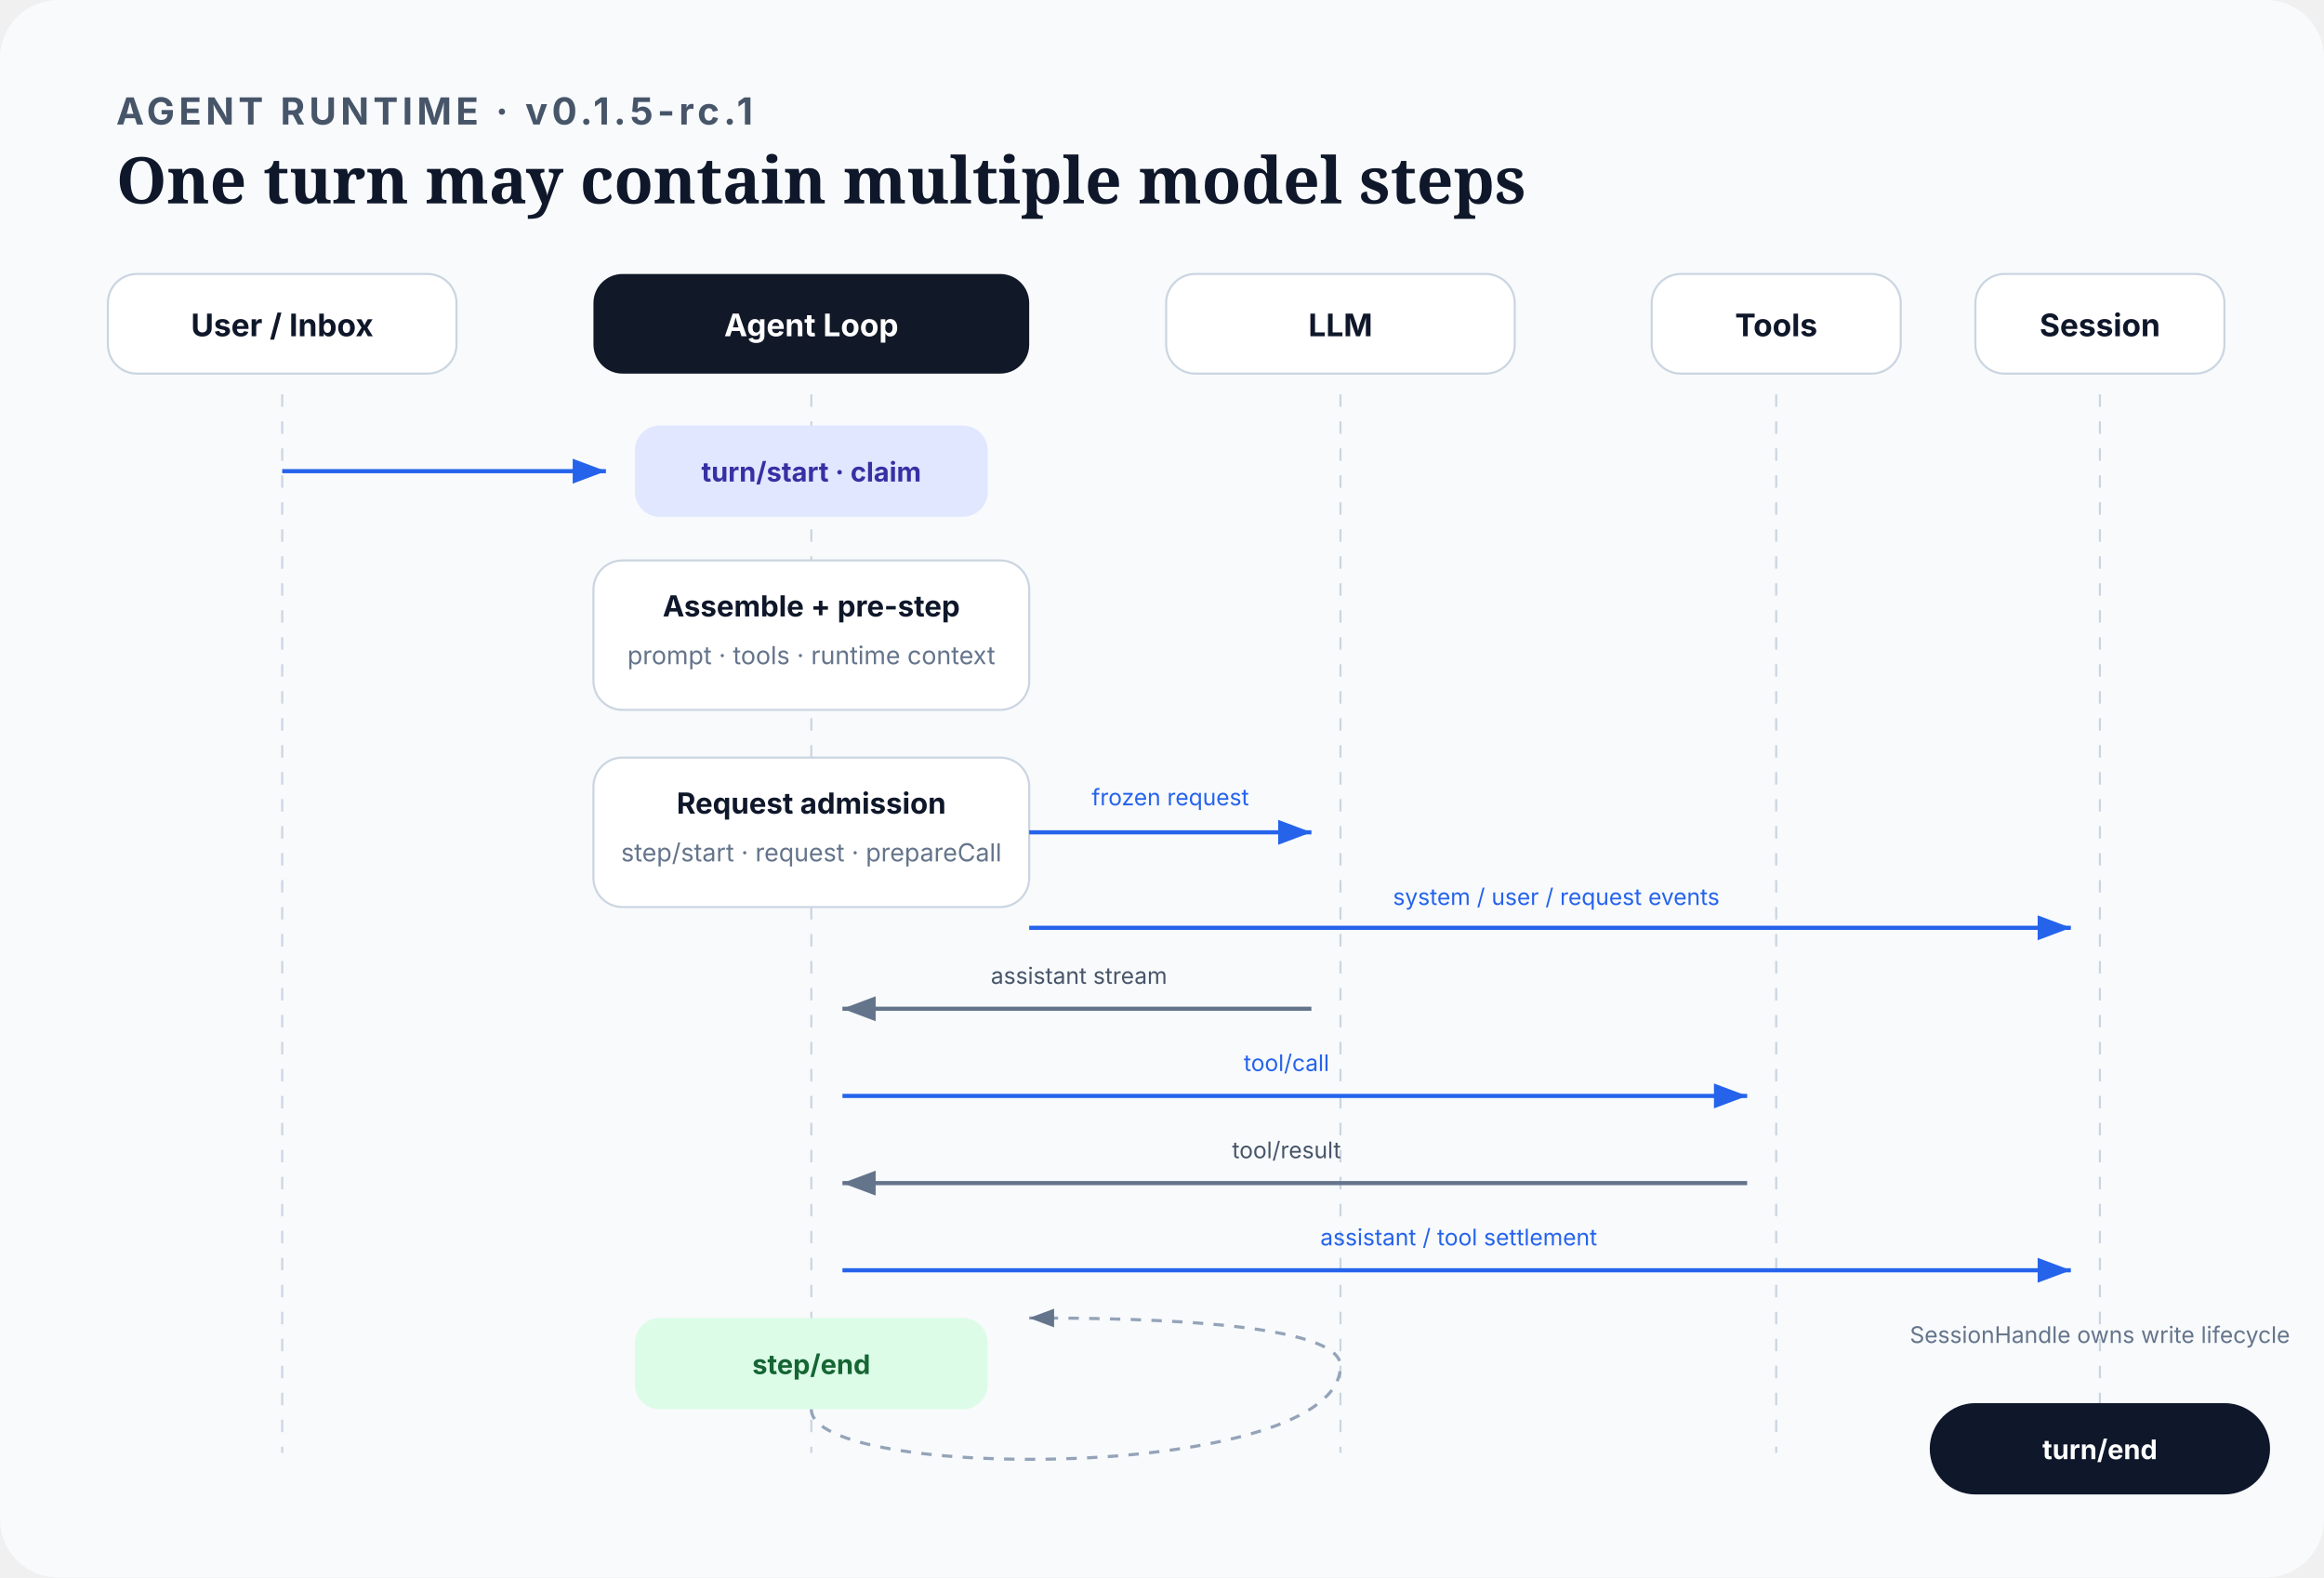
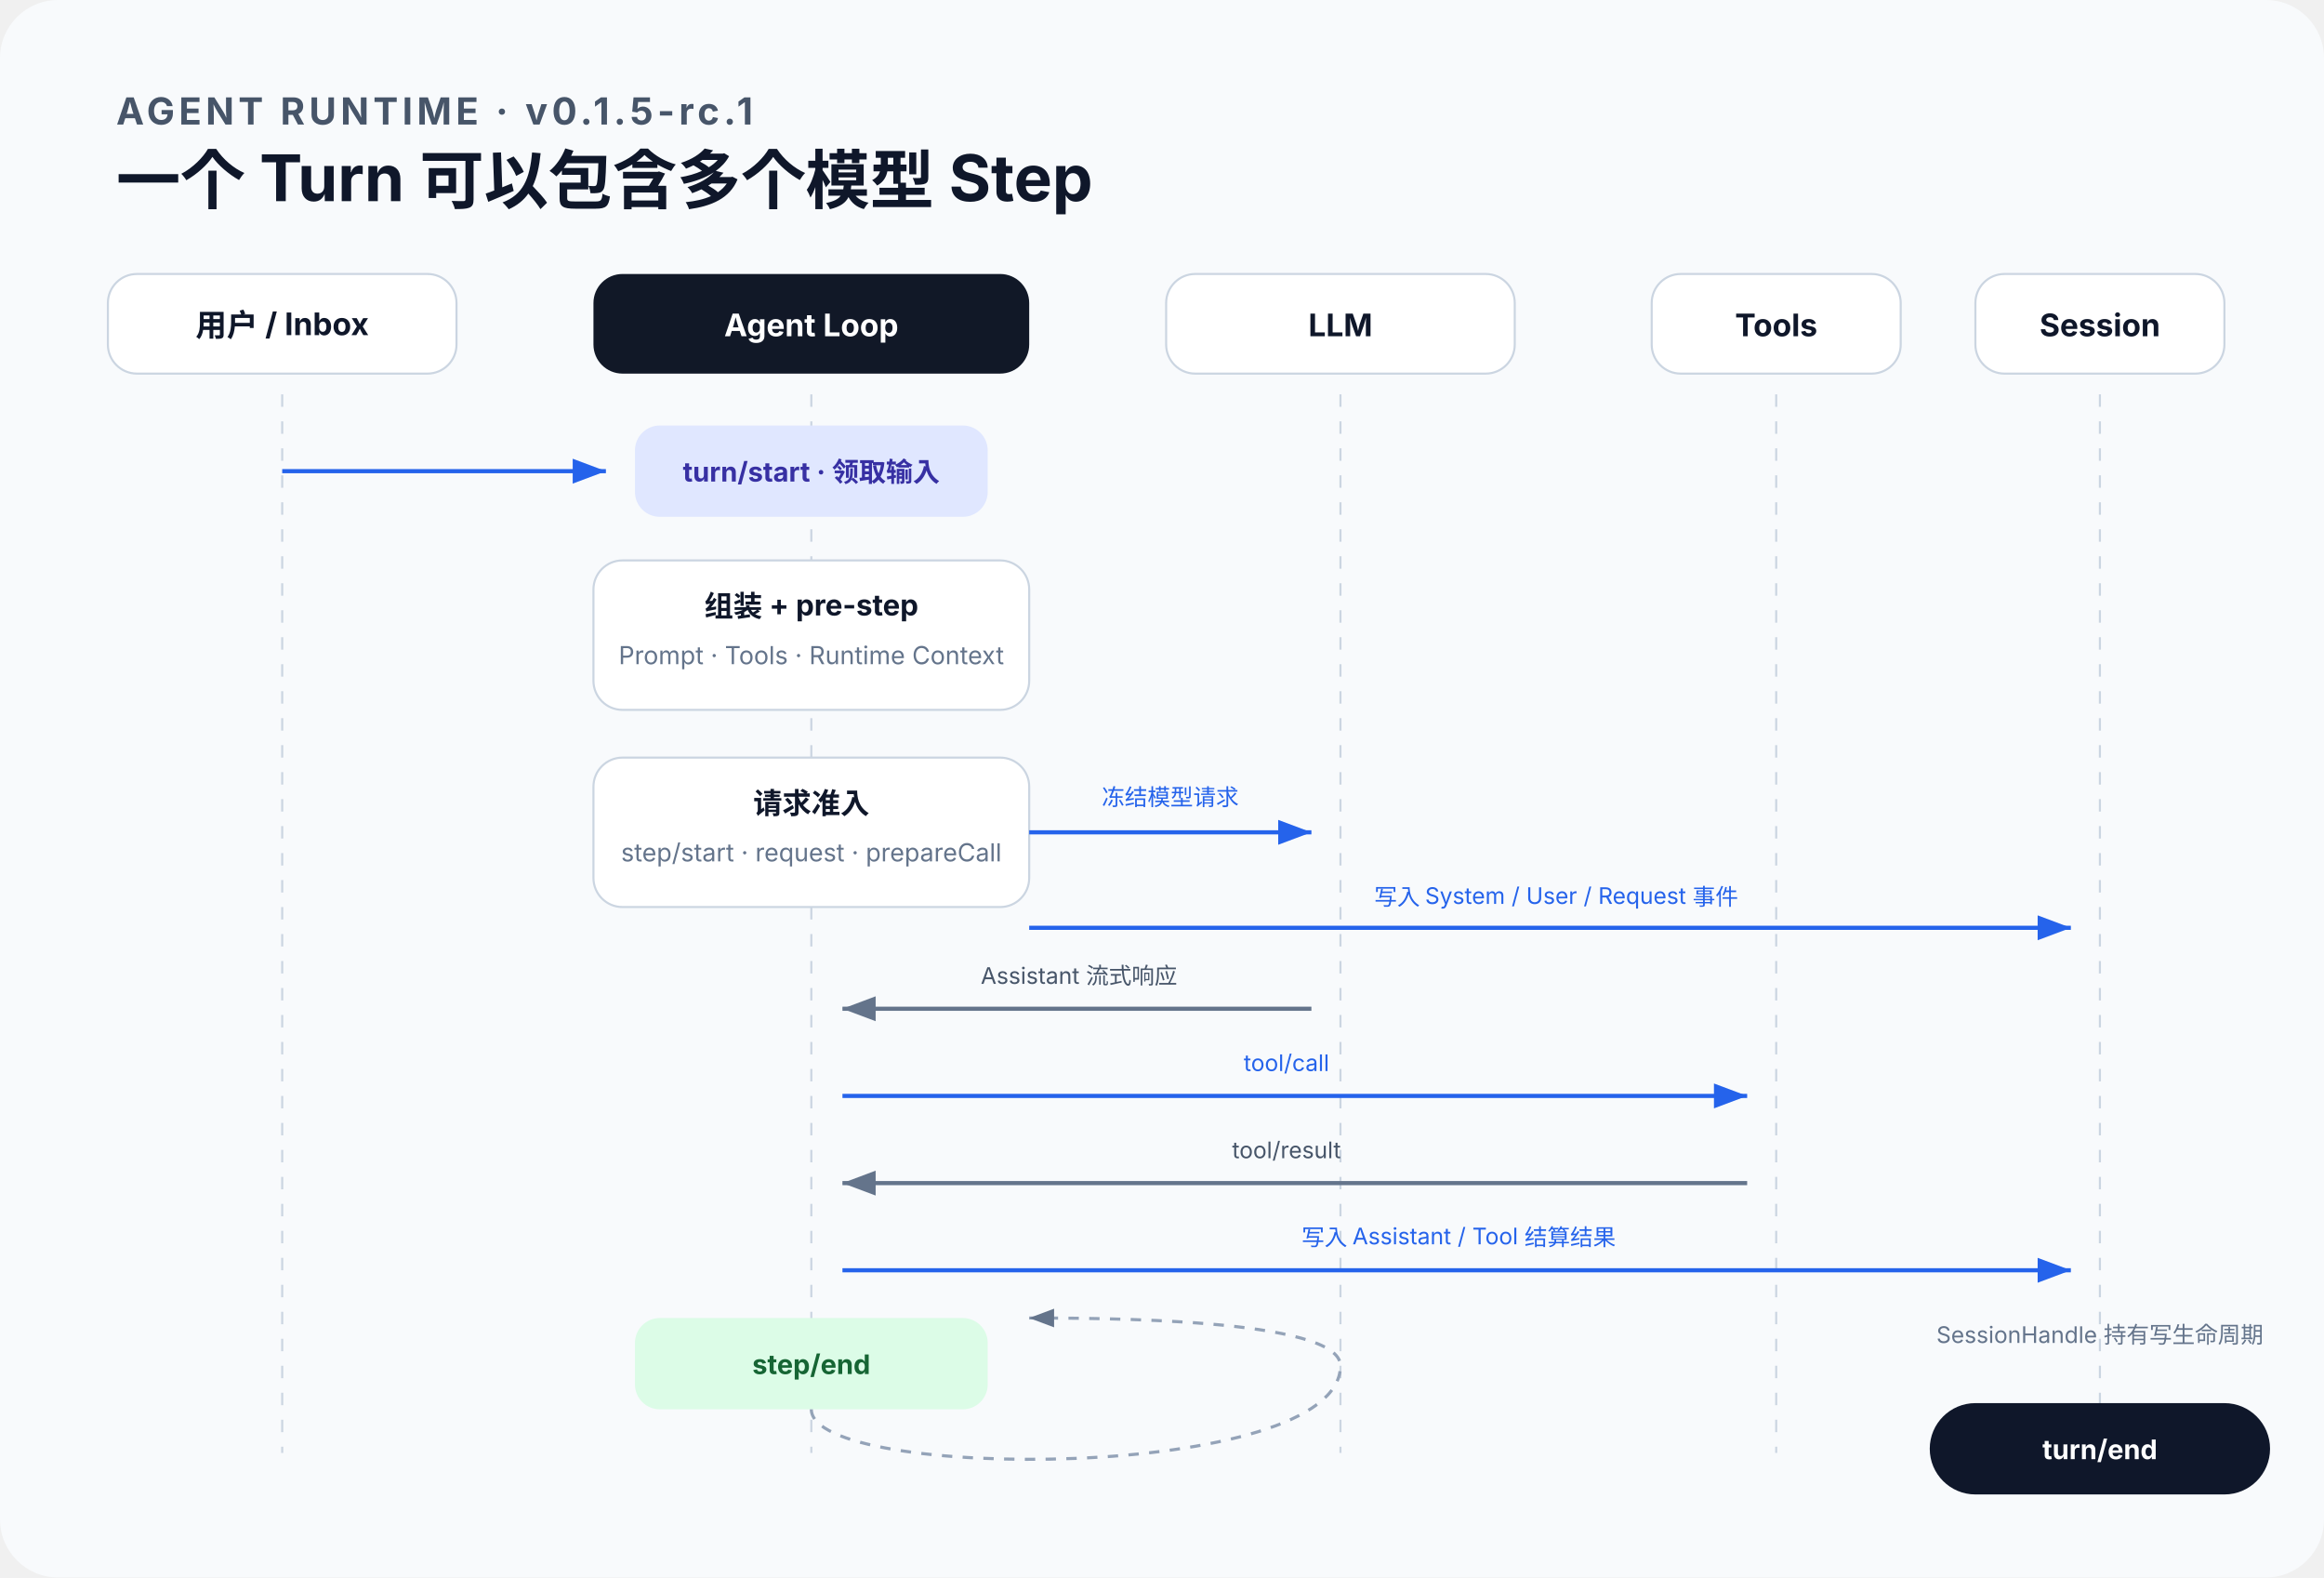
<svg xmlns="http://www.w3.org/2000/svg" width="1120" height="760" viewBox="0 0 1120 760" role="img" aria-labelledby="title desc">
  <defs>
    <marker id="arrow" markerWidth="10" markerHeight="10" refX="8" refY="3" orient="auto">
      <path d="M0,0 L0,6 L8,3 z" fill="#64748b" />
    </marker>
    <marker id="arrow2" markerWidth="10" markerHeight="10" refX="8" refY="3" orient="auto">
      <path d="M0,0 L0,6 L8,3 z" fill="#2563eb" />
    </marker>
  </defs>
  <rect width="1120" height="760" rx="28" fill="#f8fafc" />
  <text x="56" y="60" font-family="Inter,Arial,sans-serif" font-size="18" font-weight="700" letter-spacing="2" fill="#475569">AGENT RUNTIME · v0.1.5-rc.1</text>
-   <text x="56" y="98" font-family="Georgia,serif" font-size="31" font-weight="700" fill="#0f172a">One turn may contain multiple model steps</text>
+   <text x="56" y="98" font-family="Inter,Arial,sans-serif" font-size="31" font-weight="700" fill="#0f172a">一个 Turn 可以包含多个模型 Step</text>
  <g font-family="Inter,Arial,sans-serif">
    <g font-size="15" font-weight="700" fill="#0f172a">
      <rect x="52" y="132" width="168" height="48" rx="14" fill="#fff" stroke="#cbd5e1" />
-       <text x="136" y="162" text-anchor="middle">User / Inbox</text>
+       <text x="136" y="162" text-anchor="middle">用户 / Inbox</text>
      <rect x="286" y="132" width="210" height="48" rx="14" fill="#111827" />
      <text x="391" y="162" text-anchor="middle" fill="#fff">Agent Loop</text>
      <rect x="562" y="132" width="168" height="48" rx="14" fill="#fff" stroke="#cbd5e1" />
      <text x="646" y="162" text-anchor="middle">LLM</text>
      <rect x="796" y="132" width="120" height="48" rx="14" fill="#fff" stroke="#cbd5e1" />
      <text x="856" y="162" text-anchor="middle">Tools</text>
      <rect x="952" y="132" width="120" height="48" rx="14" fill="#fff" stroke="#cbd5e1" />
      <text x="1012" y="162" text-anchor="middle">Session</text>
    </g>
    <g stroke="#cbd5e1" stroke-dasharray="6 7">
      <line x1="136" y1="190" x2="136" y2="700" />
      <line x1="391" y1="190" x2="391" y2="700" />
      <line x1="646" y1="190" x2="646" y2="700" />
      <line x1="856" y1="190" x2="856" y2="700" />
      <line x1="1012" y1="190" x2="1012" y2="700" />
    </g>
    <rect x="306" y="205" width="170" height="44" rx="12" fill="#e0e7ff" />
-     <text x="391" y="232" text-anchor="middle" font-size="13" font-weight="700" fill="#3730a3">turn/start · claim</text>
+     <text x="391" y="232" text-anchor="middle" font-size="13" font-weight="700" fill="#3730a3">turn/start · 领取输入</text>
    <line x1="136" y1="227" x2="292" y2="227" stroke="#2563eb" stroke-width="2" marker-end="url(#arrow2)" />
    <rect x="286" y="270" width="210" height="72" rx="14" fill="#fff" stroke="#cbd5e1" />
-     <text x="391" y="297" text-anchor="middle" font-size="14" font-weight="700" fill="#0f172a">Assemble + pre-step</text>
-     <text x="391" y="320" text-anchor="middle" font-size="12" fill="#64748b">prompt · tools · runtime context</text>
+     <text x="391" y="297" text-anchor="middle" font-size="14" font-weight="700" fill="#0f172a">组装 + pre-step</text>
+     <text x="391" y="320" text-anchor="middle" font-size="12" fill="#64748b">Prompt · Tools · Runtime Context</text>
    <rect x="286" y="365" width="210" height="72" rx="14" fill="#fff" stroke="#cbd5e1" />
-     <text x="391" y="392" text-anchor="middle" font-size="14" font-weight="700" fill="#0f172a">Request admission</text>
+     <text x="391" y="392" text-anchor="middle" font-size="14" font-weight="700" fill="#0f172a">请求准入</text>
    <text x="391" y="415" text-anchor="middle" font-size="12" fill="#64748b">step/start · request · prepareCall</text>
    <line x1="496" y1="401" x2="632" y2="401" stroke="#2563eb" stroke-width="2" marker-end="url(#arrow2)" />
-     <text x="564" y="388" text-anchor="middle" font-size="11" fill="#2563eb">frozen request</text>
+     <text x="564" y="388" text-anchor="middle" font-size="11" fill="#2563eb">冻结模型请求</text>
    <line x1="496" y1="447" x2="998" y2="447" stroke="#2563eb" stroke-width="2" marker-end="url(#arrow2)" />
-     <text x="750" y="436" text-anchor="middle" font-size="11" fill="#2563eb">system / user / request events</text>
+     <text x="750" y="436" text-anchor="middle" font-size="11" fill="#2563eb">写入 System / User / Request 事件</text>
    <line x1="632" y1="486" x2="406" y2="486" stroke="#64748b" stroke-width="2" marker-end="url(#arrow)" />
-     <text x="520" y="474" text-anchor="middle" font-size="11" fill="#475569">assistant stream</text>
+     <text x="520" y="474" text-anchor="middle" font-size="11" fill="#475569">Assistant 流式响应</text>
    <line x1="406" y1="528" x2="842" y2="528" stroke="#2563eb" stroke-width="2" marker-end="url(#arrow2)" />
    <text x="620" y="516" text-anchor="middle" font-size="11" fill="#2563eb">tool/call</text>
    <line x1="842" y1="570" x2="406" y2="570" stroke="#64748b" stroke-width="2" marker-end="url(#arrow)" />
    <text x="620" y="558" text-anchor="middle" font-size="11" fill="#475569">tool/result</text>
    <line x1="406" y1="612" x2="998" y2="612" stroke="#2563eb" stroke-width="2" marker-end="url(#arrow2)" />
-     <text x="703" y="600" text-anchor="middle" font-size="11" fill="#2563eb">assistant / tool settlement</text>
+     <text x="703" y="600" text-anchor="middle" font-size="11" fill="#2563eb">写入 Assistant / Tool 结算结果</text>
    <rect x="306" y="635" width="170" height="44" rx="12" fill="#dcfce7" />
    <text x="391" y="662" text-anchor="middle" font-size="13" font-weight="700" fill="#166534">step/end</text>
    <path d="M391 679 C391 714 646 714 646 658 C646 635 528 635 496 635" fill="none" stroke="#94a3b8" stroke-width="1.5" stroke-dasharray="5 5" marker-end="url(#arrow)" />
    <rect x="930" y="676" width="164" height="44" rx="22" fill="#0f172a" />
    <text x="1012" y="703" text-anchor="middle" font-size="13" font-weight="700" fill="#fff">turn/end</text>
-     <text x="1012" y="647" text-anchor="middle" font-size="11" fill="#64748b">SessionHandle owns write lifecycle</text>
+     <text x="1012" y="647" text-anchor="middle" font-size="11" fill="#64748b">SessionHandle 持有写生命周期</text>
  </g>
</svg>
